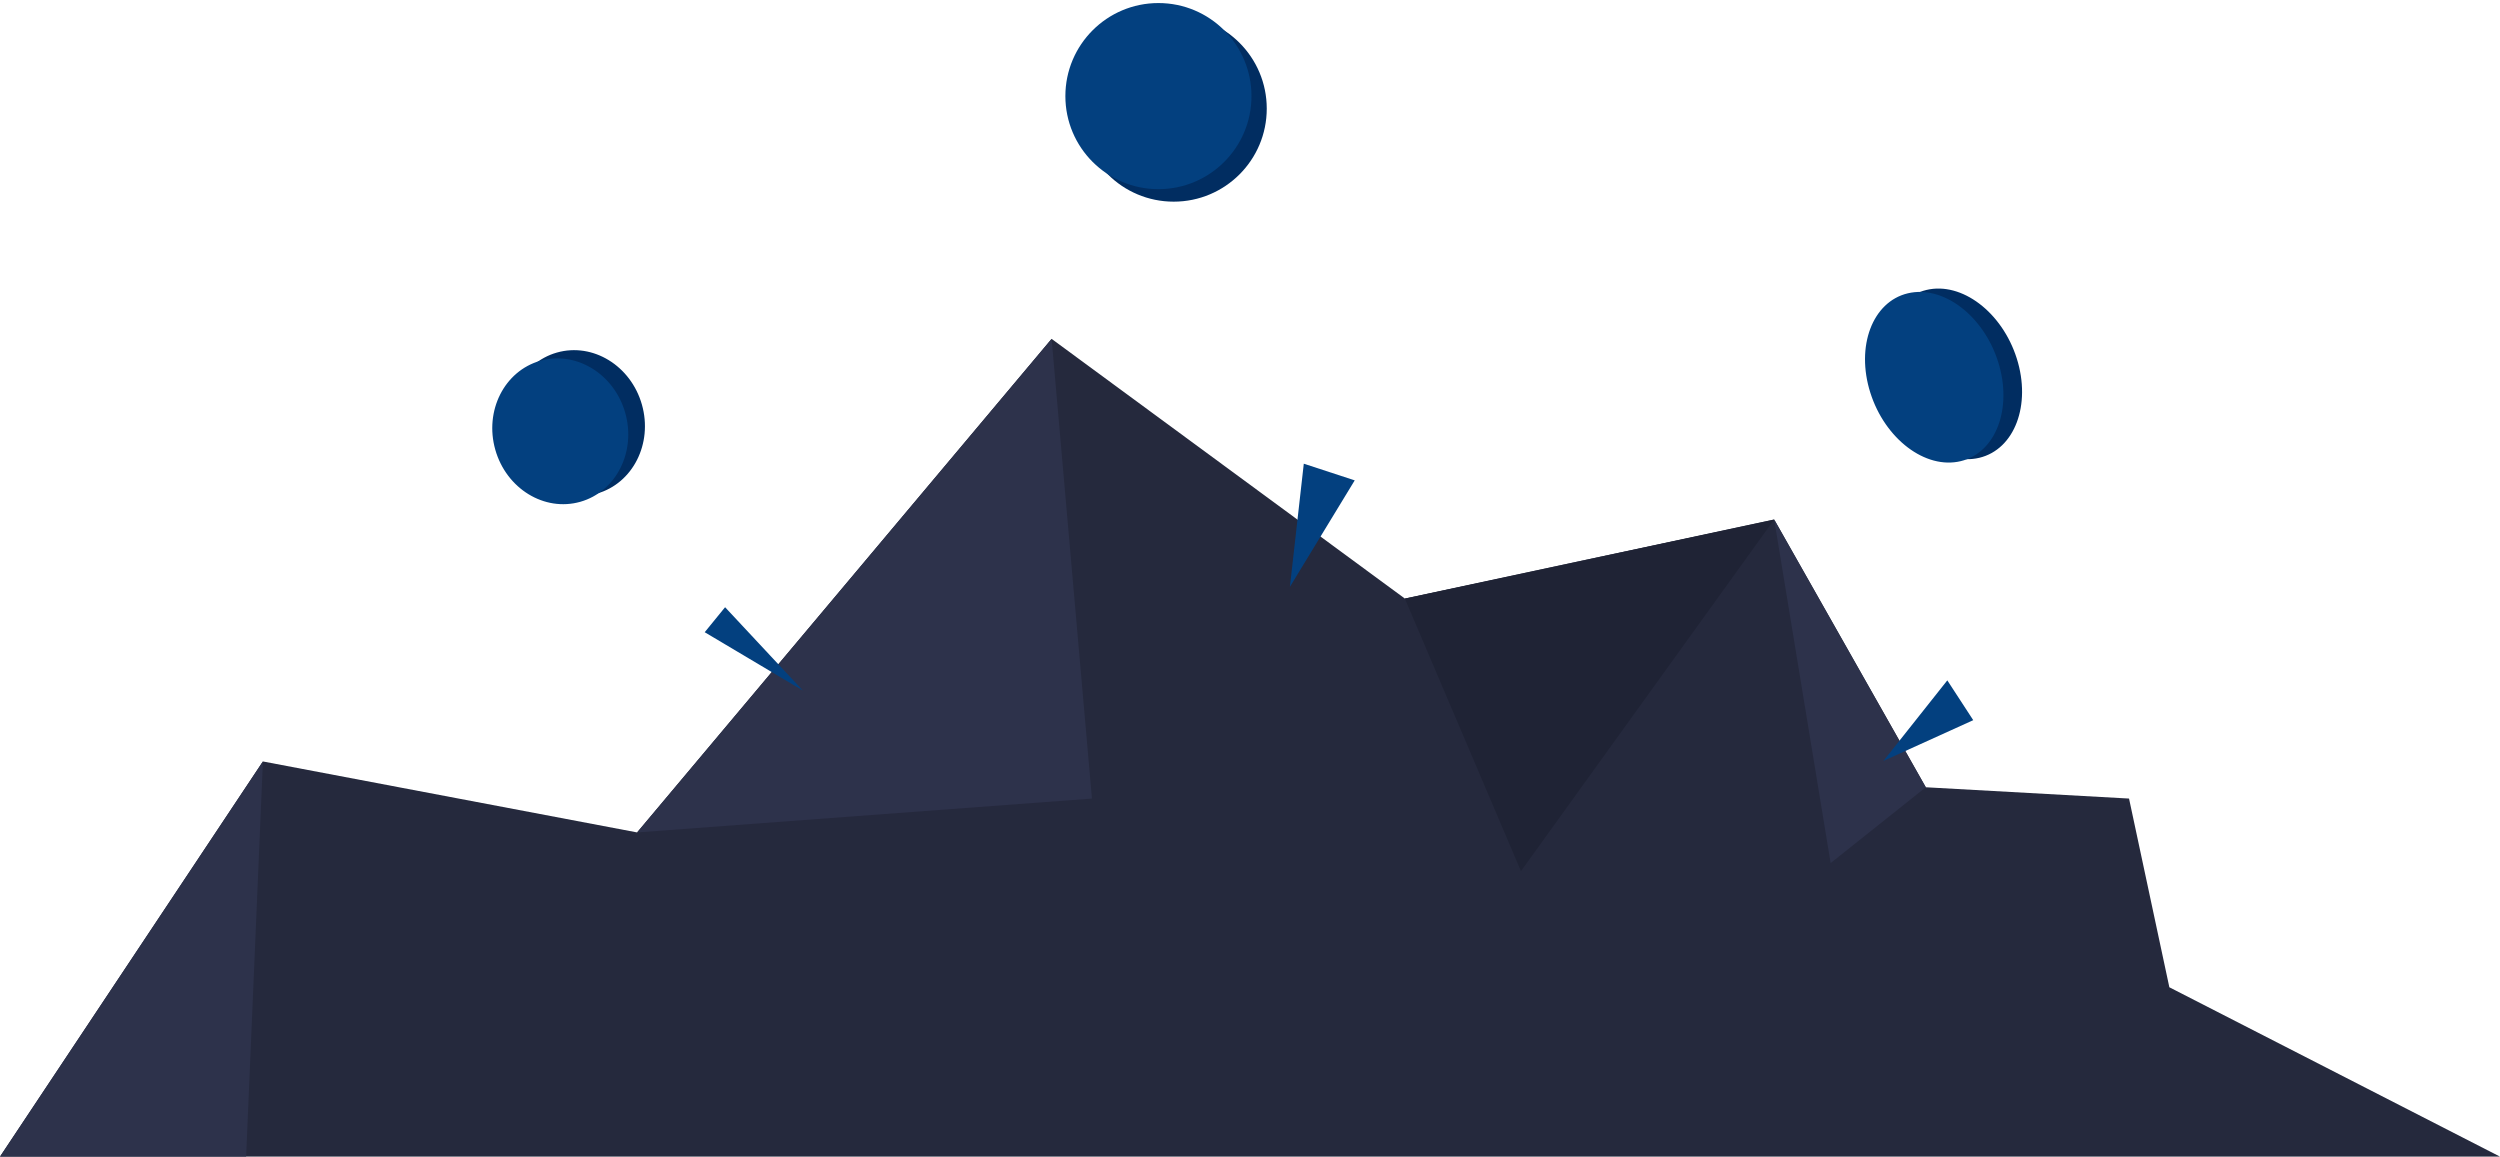
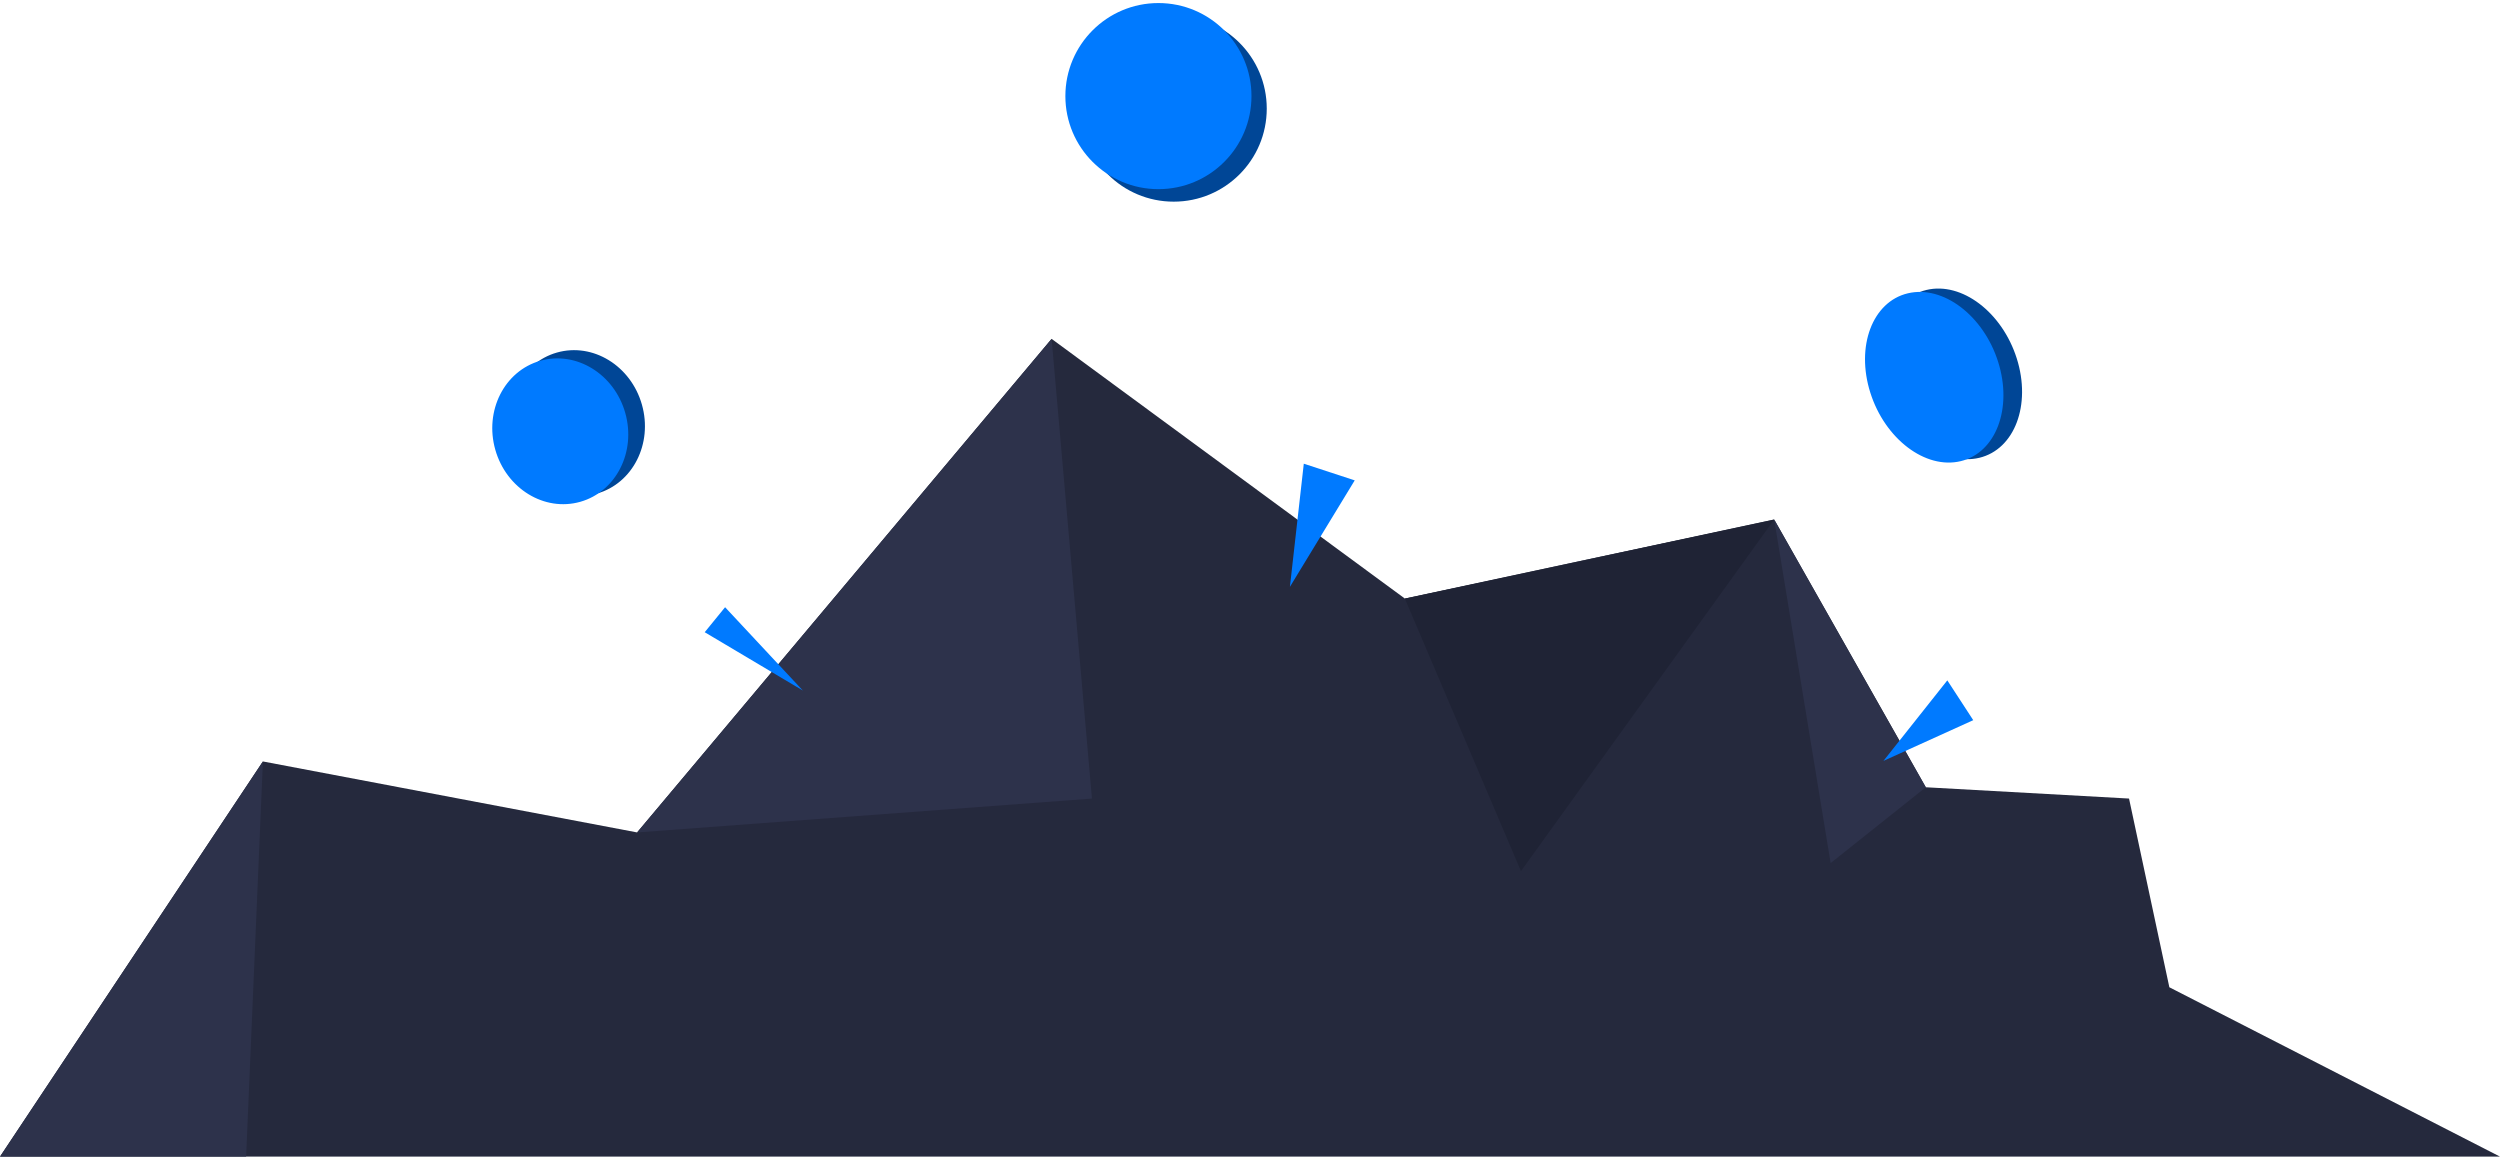
<svg xmlns="http://www.w3.org/2000/svg" width="330.729mm" height="153.011mm" viewBox="0 0 330.729 153.011" version="1.1" id="svg8">
  <defs id="defs2" />
  <g id="layer1" transform="translate(0,-143.989)">
    <path style="fill:#25293d;fill-opacity:1;stroke:none;stroke-width:0.265px;stroke-linecap:butt;stroke-linejoin:miter;stroke-opacity:1" d="m 0,297 h 330.729 l -43.742,-22.404 -5.334,-24.965 -26.885,-1.494 -20.057,-35.42 -48.863,10.455 -46.729,-34.353 -54.837,65.292 -49.503,-9.388 z" id="path826-7" />
    <path style="fill:#2d324b;fill-opacity:1;stroke:none;stroke-width:0.265px;stroke-linecap:butt;stroke-linejoin:miter;stroke-opacity:1" d="m 139.12,188.82 -54.837,65.292 60.171,-4.481 z m 95.591,23.898 7.468,45.448 L 254.768,248.138 Z M 34.78,244.723 8e-5,297 l 32.56,-0.006 z" id="path828-9" />
    <path style="fill:#1f2335;fill-opacity:1;stroke:none;stroke-width:0.265px;stroke-linecap:butt;stroke-linejoin:miter;stroke-opacity:1" d="m 201.211,259.233 33.5,-46.515 -48.863,10.455 z" id="path834-6" />
-     <path style="fill:#03407f;fill-opacity:1;stroke:none;stroke-width:0.265px;stroke-linecap:butt;stroke-linejoin:miter;stroke-opacity:1" d="m 93.228,227.626 12.984,7.717 -10.289,-11.024 z" id="path836-0" />
-     <path style="fill:#03407f;fill-opacity:1;stroke:none;stroke-width:0.265px;stroke-linecap:butt;stroke-linejoin:miter;stroke-opacity:1" d="m 170.644,221.624 8.574,-14.087 -6.737,-2.205 z" id="path838-3" />
-     <path style="fill:#03407f;fill-opacity:1;stroke:none;stroke-width:0.265px;stroke-linecap:butt;stroke-linejoin:miter;stroke-opacity:1" d="m 257.613,233.995 -8.452,10.657 11.882,-5.39 z" id="path840-2" />
-     <ellipse style="fill:#012d61;fill-opacity:1;stroke:none;stroke-width:0.295" id="path842-6" cx="18.851" cy="213.196" rx="8.935" ry="9.697" transform="rotate(-15.83922)" />
-     <ellipse style="fill:#03407f;fill-opacity:1;stroke:none;stroke-width:0.295" id="path842-4-9" cx="16.432" cy="213.642" rx="8.935" ry="9.697" transform="rotate(-15.83922)" />
-     <circle style="fill:#012d61;fill-opacity:1;stroke:none;stroke-width:0.265" id="path859-1" cx="155.271" cy="158.357" r="12.31" />
-     <circle style="fill:#03407f;fill-opacity:1;stroke:none;stroke-width:0.265" id="path859-6-3" cx="153.25" cy="156.703" r="12.31" />
-     <ellipse style="fill:#012d61;fill-opacity:1;stroke:none;stroke-width:0.284" id="path876-9" cx="188.557" cy="249.125" rx="8.697" ry="11.641" transform="matrix(0.9722522,-0.2339351,0.3011448,0.9535784,0,0)" />
-     <ellipse style="fill:#03407f;fill-opacity:1;stroke:none;stroke-width:0.284" id="path876-1-5" cx="186.065" cy="248.981" rx="8.697" ry="11.641" transform="matrix(0.9722522,-0.2339351,0.3011448,0.9535784,0,0)" />
+     <path style="fill:#007aff;fill-opacity:1;stroke:none;stroke-width:0.265px;stroke-linecap:butt;stroke-linejoin:miter;stroke-opacity:1" d="m 93.228,227.626 12.984,7.717 -10.289,-11.024 z" id="path836-0" />
+     <path style="fill:#007aff;fill-opacity:1;stroke:none;stroke-width:0.265px;stroke-linecap:butt;stroke-linejoin:miter;stroke-opacity:1" d="m 170.644,221.624 8.574,-14.087 -6.737,-2.205 z" id="path838-3" />
+     <path style="fill:#007aff;fill-opacity:1;stroke:none;stroke-width:0.265px;stroke-linecap:butt;stroke-linejoin:miter;stroke-opacity:1" d="m 257.613,233.995 -8.452,10.657 11.882,-5.39 z" id="path840-2" />
+     <ellipse style="fill:#004696;fill-opacity:1;stroke:none;stroke-width:0.295" id="path842-6" cx="18.851" cy="213.196" rx="8.935" ry="9.697" transform="rotate(-15.83922)" />
+     <ellipse style="fill:#007aff;fill-opacity:1;stroke:none;stroke-width:0.295" id="path842-4-9" cx="16.432" cy="213.642" rx="8.935" ry="9.697" transform="rotate(-15.83922)" />
+     <circle style="fill:#004696;fill-opacity:1;stroke:none;stroke-width:0.265" id="path859-1" cx="155.271" cy="158.357" r="12.31" />
+     <circle style="fill:#007aff;fill-opacity:1;stroke:none;stroke-width:0.265" id="path859-6-3" cx="153.25" cy="156.703" r="12.31" />
+     <ellipse style="fill:#004696;fill-opacity:1;stroke:none;stroke-width:0.284" id="path876-9" cx="188.557" cy="249.125" rx="8.697" ry="11.641" transform="matrix(0.9722522,-0.2339351,0.3011448,0.9535784,0,0)" />
+     <ellipse style="fill:#007aff;fill-opacity:1;stroke:none;stroke-width:0.284" id="path876-1-5" cx="186.065" cy="248.981" rx="8.697" ry="11.641" transform="matrix(0.9722522,-0.2339351,0.3011448,0.9535784,0,0)" />
  </g>
</svg>
